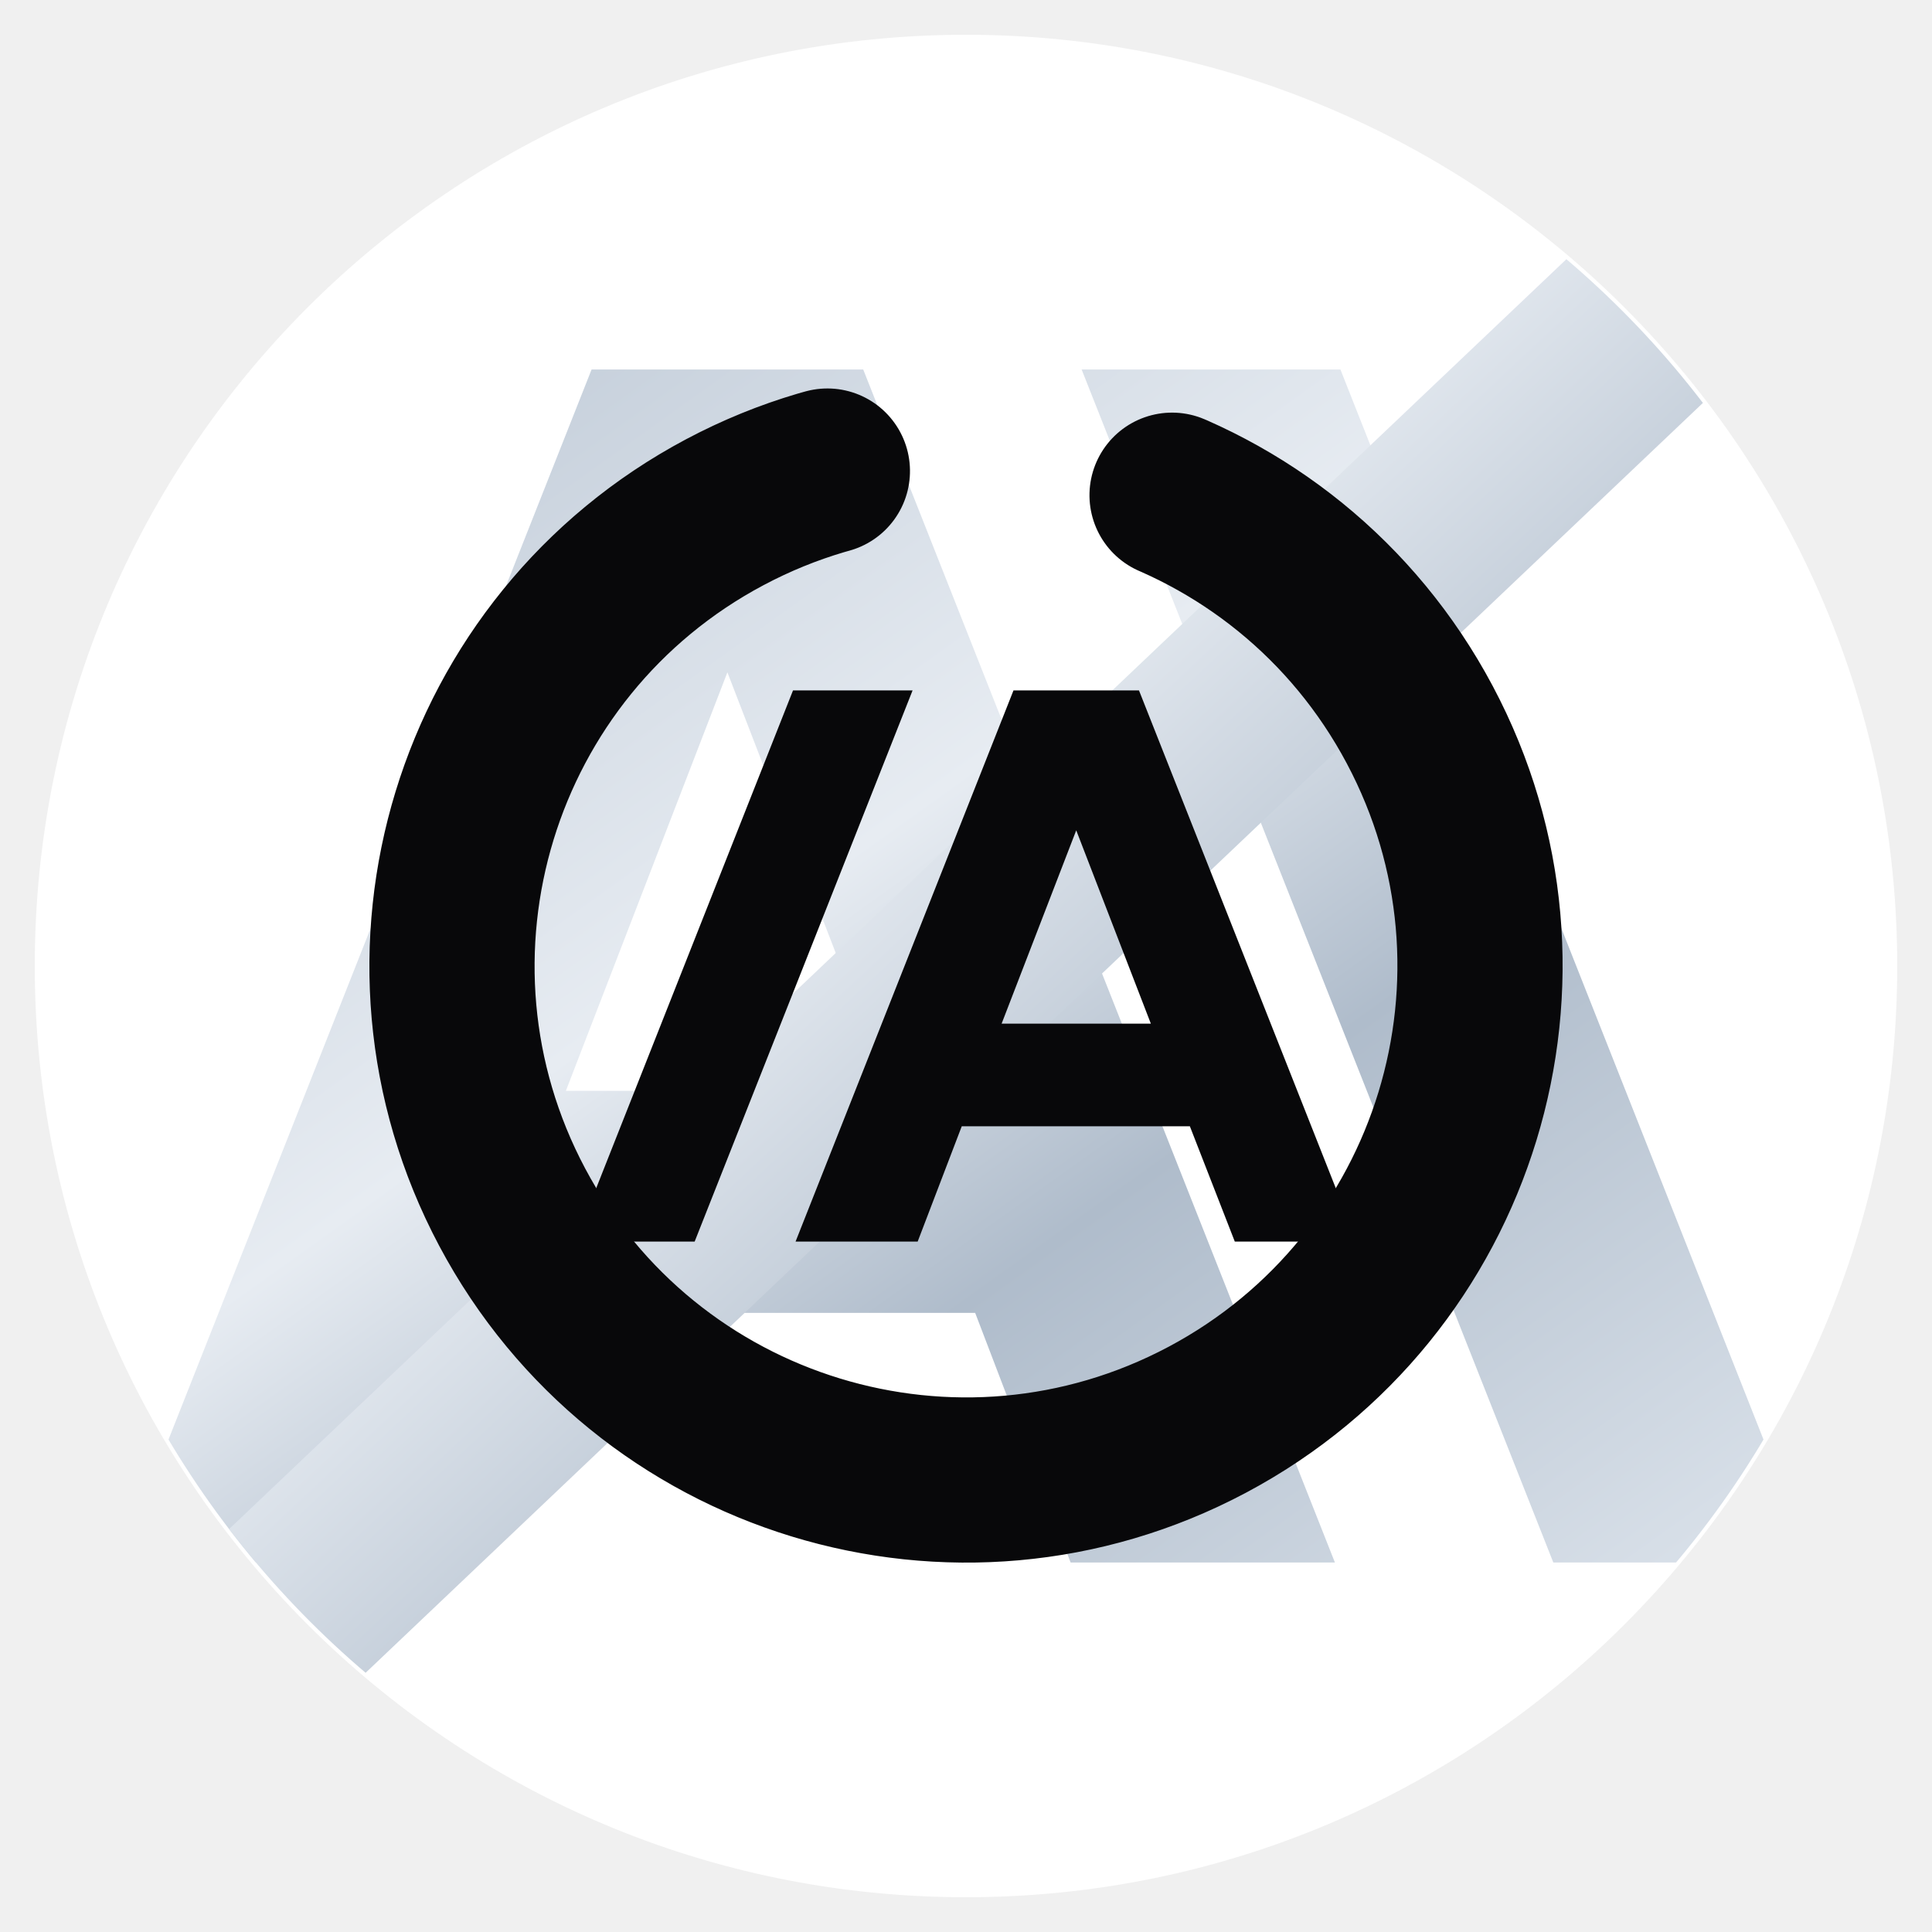
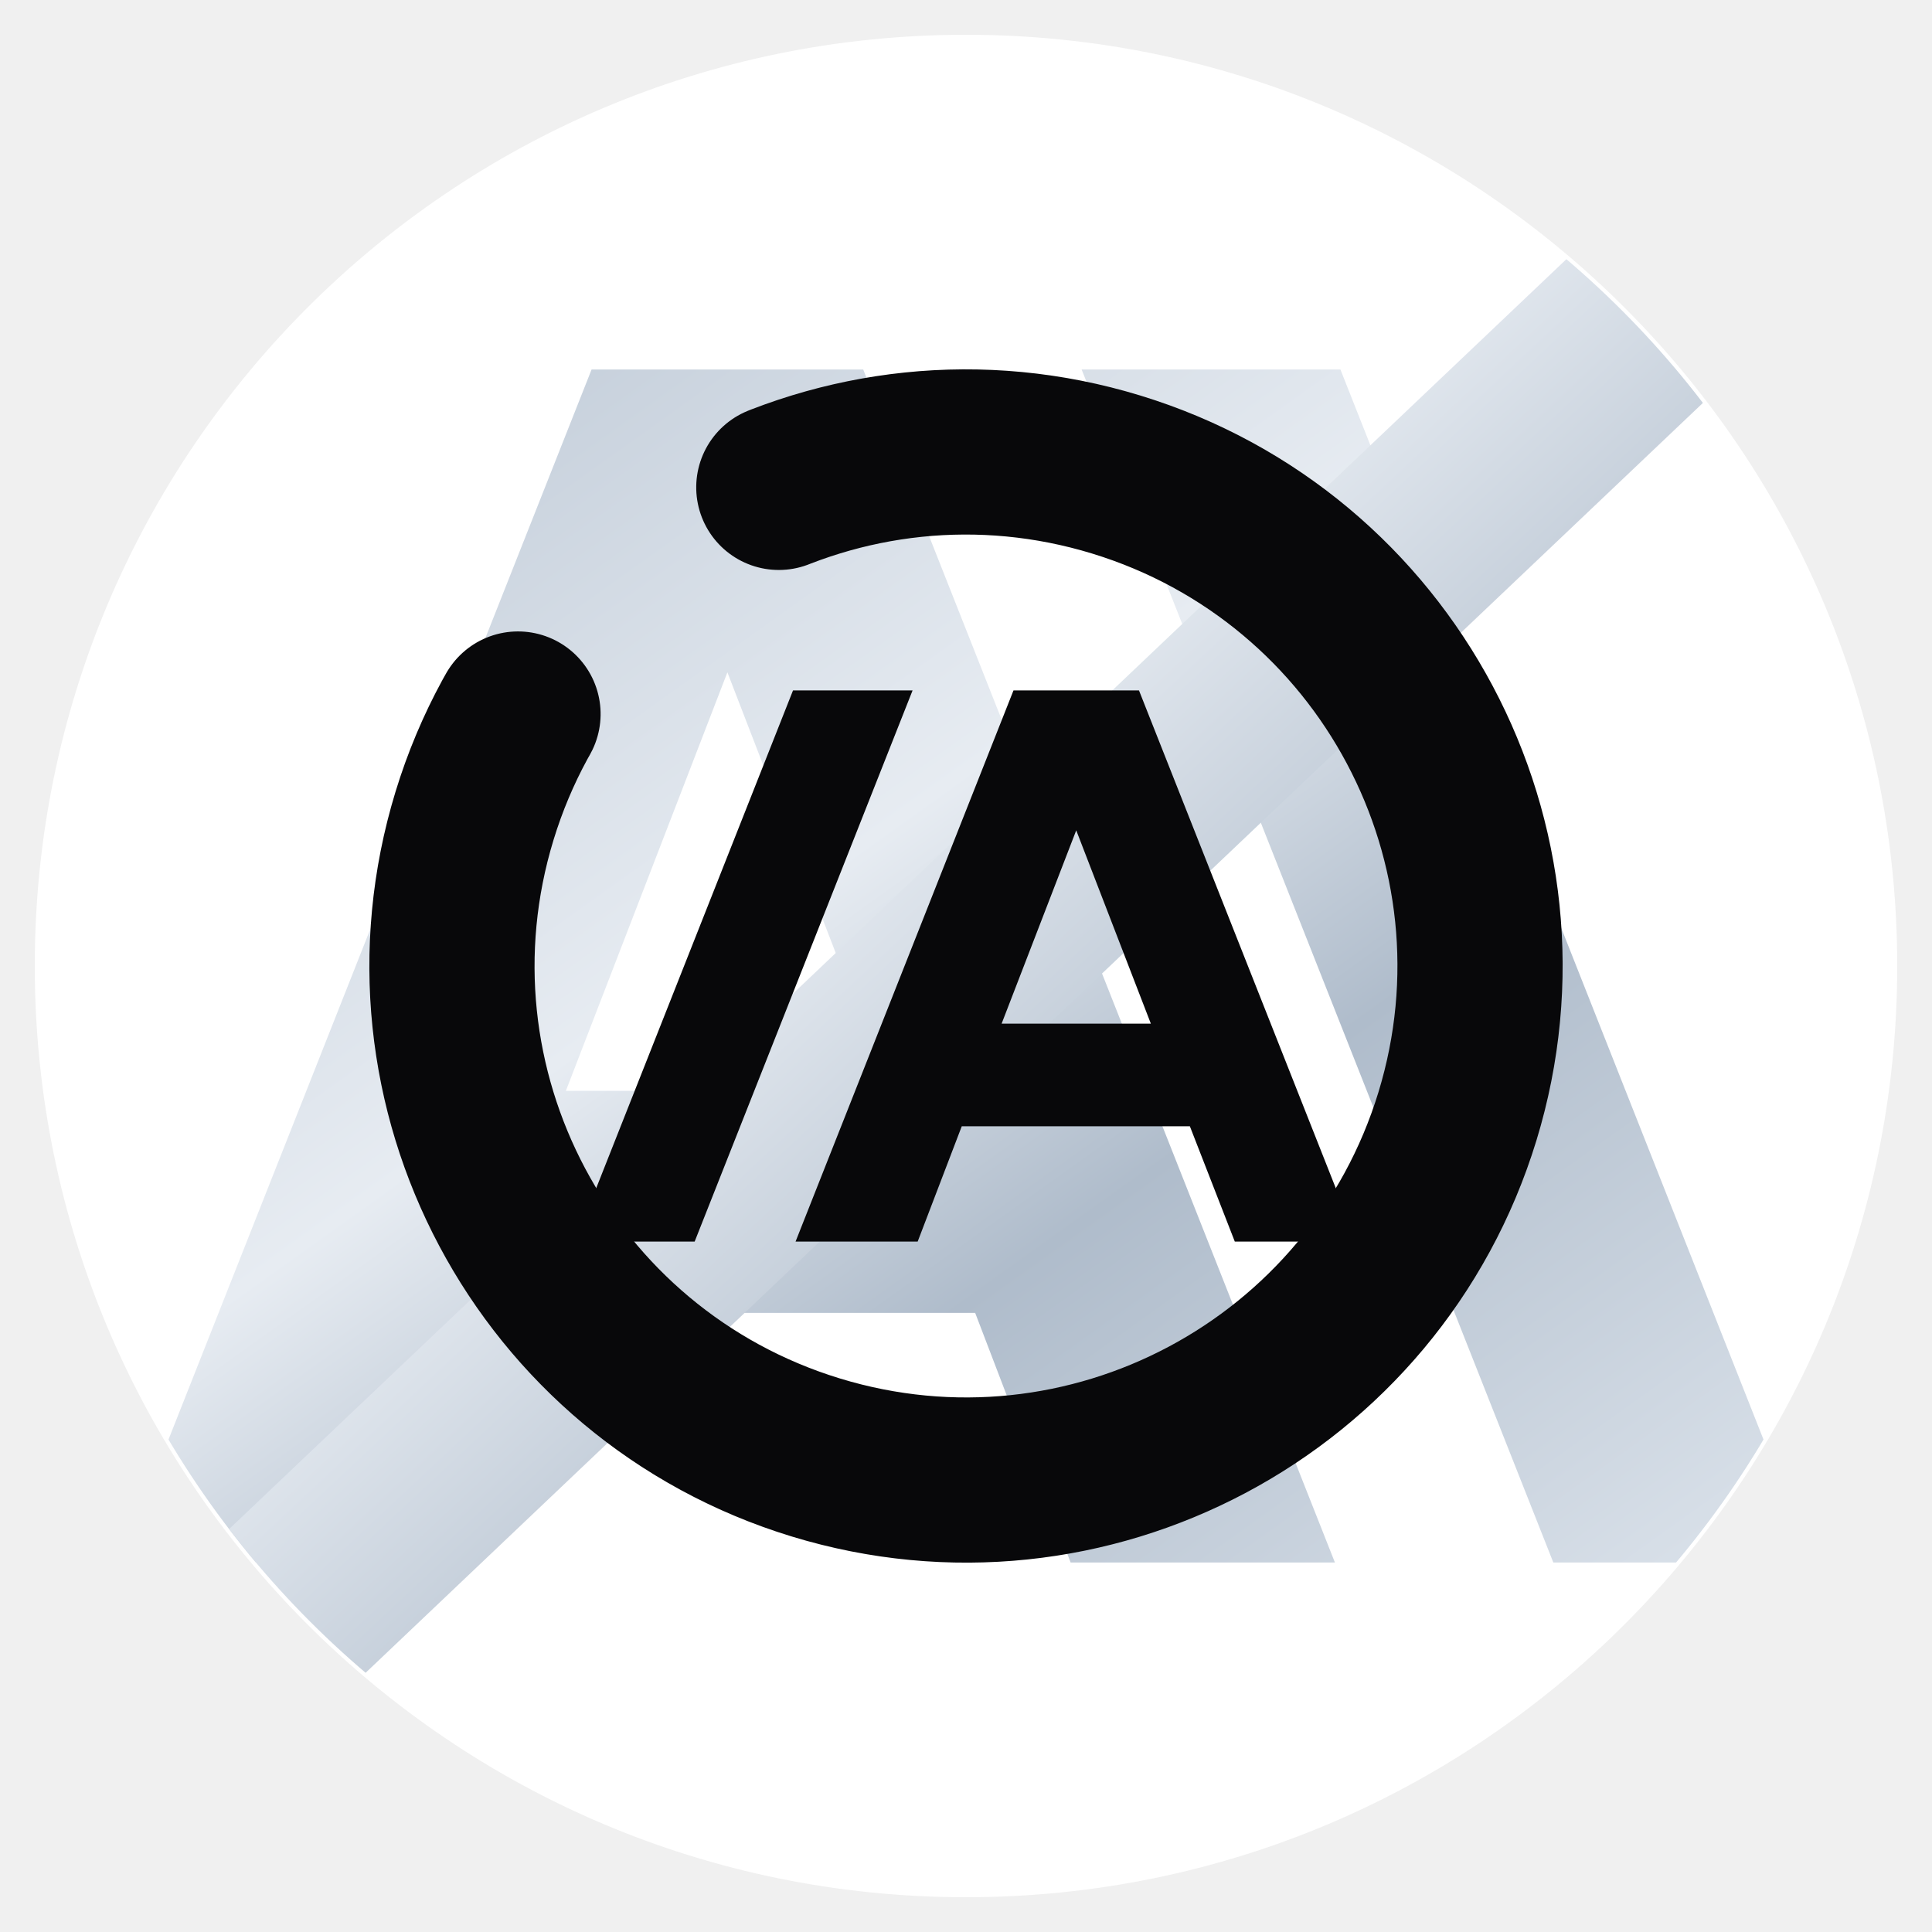
<svg xmlns="http://www.w3.org/2000/svg" viewBox="0 0 1000 1000" role="img" aria-label="Oroboros / Anthropic circular mark">
  <defs>
    <clipPath id="circleClip">
      <circle cx="500" cy="500" r="480" />
    </clipPath>
    <linearGradient id="wm" x1="0" y1="0" x2="1" y2="1">
      <stop offset="0" stop-color="#B8C4D2" />
      <stop offset=".42" stop-color="#E7ECF2" />
      <stop offset=".64" stop-color="#AFBCCB" />
      <stop offset="1" stop-color="#DDE4EC" />
    </linearGradient>
  </defs>
  <circle cx="500" cy="500" r="480" fill="#FFFFFF" stroke="#FFFFFF" stroke-width="4" />
  <g clip-path="url(#circleClip)">
    <g transform="translate(500 500) scale(1.9) translate(-300 -380)">
      <g fill="url(#wm)">
        <path d="M66.5,0H52.4l25.7,65h14.1L66.5,0z M25.7,0L0,65h14.4l5.3-13.6h26.9L51.8,65h14.4L40.5,0C40.5,0,25.7,0,25.7,0z M24.3,39.3l8.8-22.8l8.8,22.8H24.3z" transform="translate(300 380) scale(5) translate(-46.1 -32.5)" />
        <path d="M62 606 L538 154" stroke="url(#wm)" stroke-width="54" stroke-linecap="round" fill="none" />
      </g>
-       <circle cx="300" cy="380" r="140" fill="none" stroke="#08080A" stroke-width="45" stroke-linecap="round" stroke-dasharray="690 96" transform="rotate(-28 300 380)" />
+       <circle cx="300" cy="380" r="140" fill="none" stroke="#08080A" stroke-width="45" stroke-linecap="round" stroke-dasharray="690 96" transform="rotate(-73 300 380)" />
      <g fill="#08080A" transform="translate(300 380) scale(-2.31 2.31) translate(-46.1 -32.5)">
        <path d="M66.5,0H52.4l25.7,65h14.1L66.5,0z M25.7,0L0,65h14.4l5.3-13.6h26.9L51.8,65h14.4L40.5,0C40.5,0,25.7,0,25.7,0z M24.3,39.3l8.8-22.8l8.8,22.8H24.3z" />
      </g>
    </g>
  </g>
</svg>
